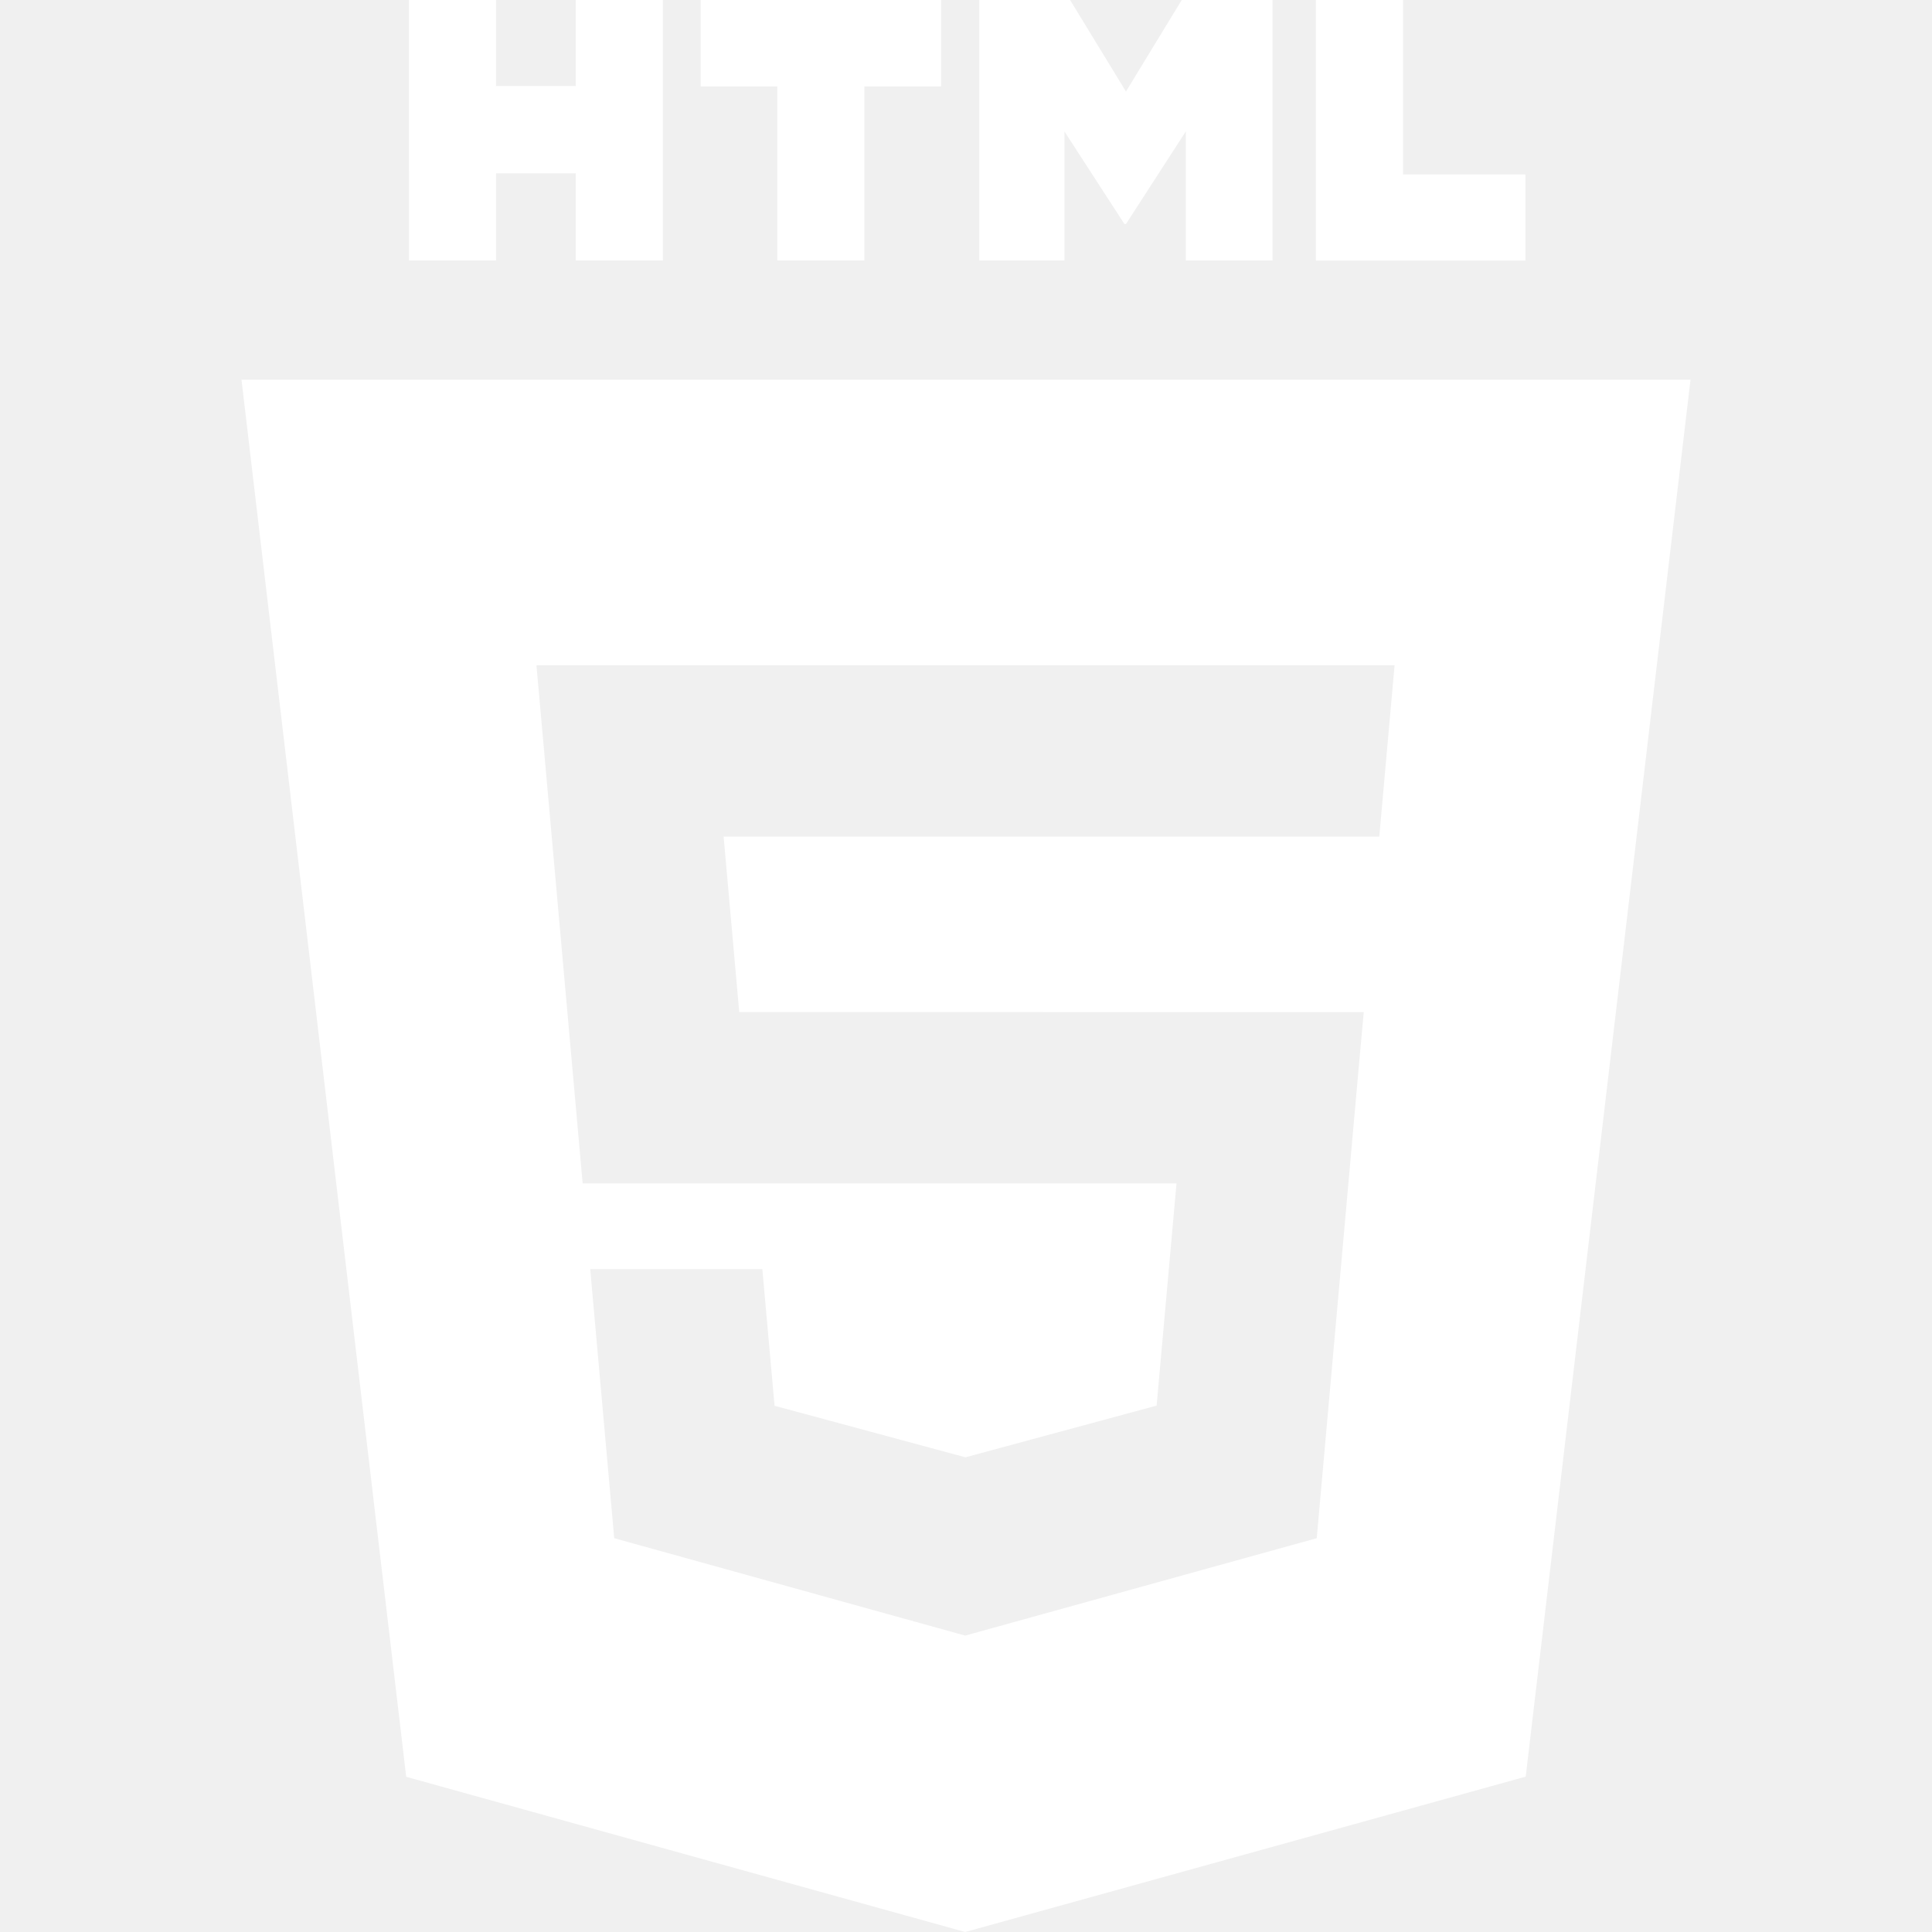
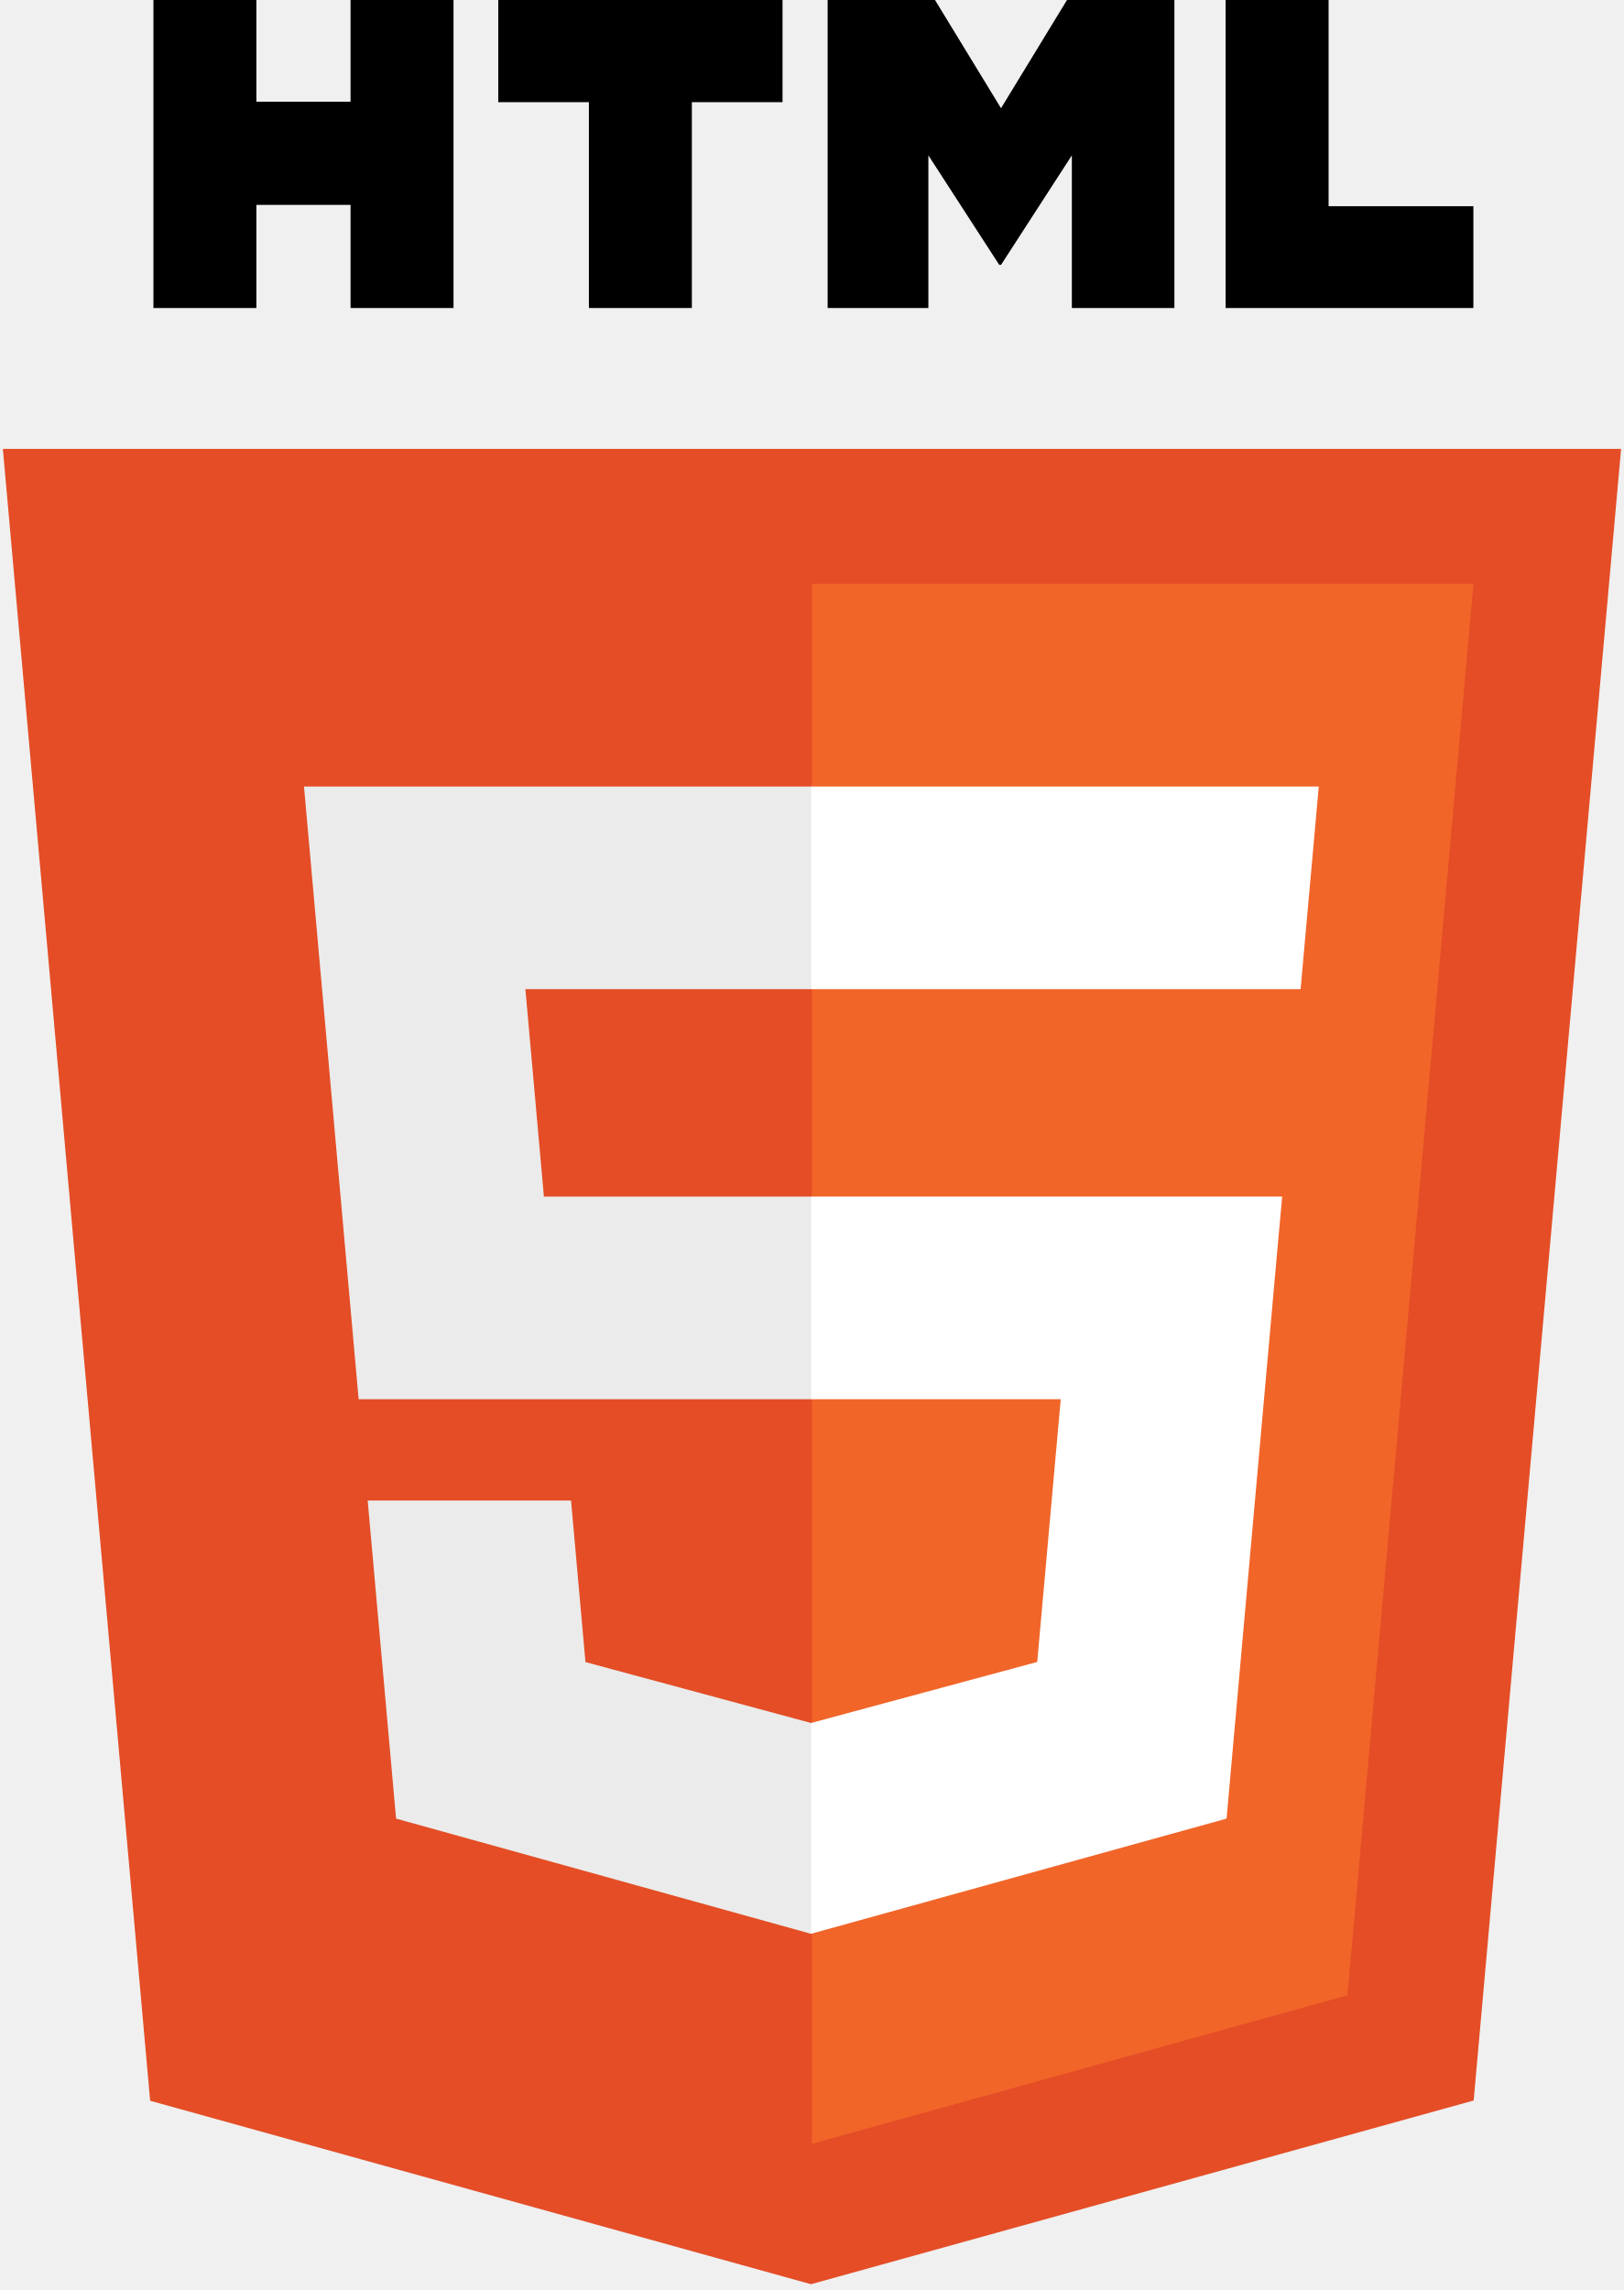
- <svg xmlns="http://www.w3.org/2000/svg" width="24" height="24" viewBox="0 0 24 24">
-   <g fill="none">
-     <g fill="#fff" clip-path="url(#akarIconsHtmlFill0)">
-       <path d="M5.08 0h1.082v1.069h.99V0h1.082v3.236H7.152V2.153h-.99v1.083H5.081zm4.576 1.073h-.952V0h2.987v1.073h-.953v2.163H9.656zM12.165 0h1.128l.694 1.137L14.68 0h1.128v3.236h-1.077V1.632l-.744 1.151h-.019l-.745-1.15v1.603h-1.058zm4.181 0h1.083v2.167h1.52v1.07h-2.603z" />
-       <path fill-rule="evenodd" d="M5.046 22.072L3 4.717h18L18.953 22.07L11.99 24zm4.137-9.5l-.194-2.18h8.145l.19-2.128H6.664l.574 6.437h7.377l-.247 2.76l-2.374.642h-.002l-2.37-.64l-.152-1.697H7.332l.298 3.342l4.36 1.21l4.367-1.21l.532-5.964l.052-.571z" clip-rule="evenodd" />
-     </g>
-     <defs>
-       <clipPath id="akarIconsHtmlFill0">
-         <path fill="#fff" d="M0 0h24v24H0z" />
-       </clipPath>
-     </defs>
-   </g>
+ <svg xmlns="http://www.w3.org/2000/svg" width="181.55" height="256" viewBox="0 0 256 361">
+   <path fill="#e44d26" d="m255.555 70.766l-23.241 260.36l-104.47 28.962l-104.182-28.922L.445 70.766z" />
+   <path fill="#f16529" d="m128 337.95l84.417-23.403l19.86-222.49H128z" />
+   <path fill="#ebebeb" d="M82.82 155.932H128v-31.937H47.917l.764 8.568l7.85 88.01H128v-31.937H85.739zm7.198 80.61h-32.06l4.474 50.146l65.421 18.16l.147-.04V271.58l-.14.037l-35.568-9.604z" />
+   <path d="M24.18 0h16.23v16.035h14.847V0h16.231v48.558h-16.23v-16.26H40.411v16.26h-16.23V0M92.83 16.103H78.544V0h44.814v16.103h-14.295v32.455h-16.23V16.103zM130.47 0h16.923l10.41 17.062L168.203 0h16.93v48.558h-16.164V24.49l-11.166 17.265h-.28L146.35 24.49v24.068h-15.88zm62.74 0h16.235v32.508h22.824v16.05h-39.06z" />
+   <path fill="#fff" d="M127.89 220.573h39.327l-3.708 41.42l-35.62 9.614v33.226l65.473-18.145l.48-5.396l7.506-84.08l.779-8.576H127.89zm0-64.719v.078h77.143l.64-7.178l1.456-16.191l.763-8.568H127.89z" />
</svg>
